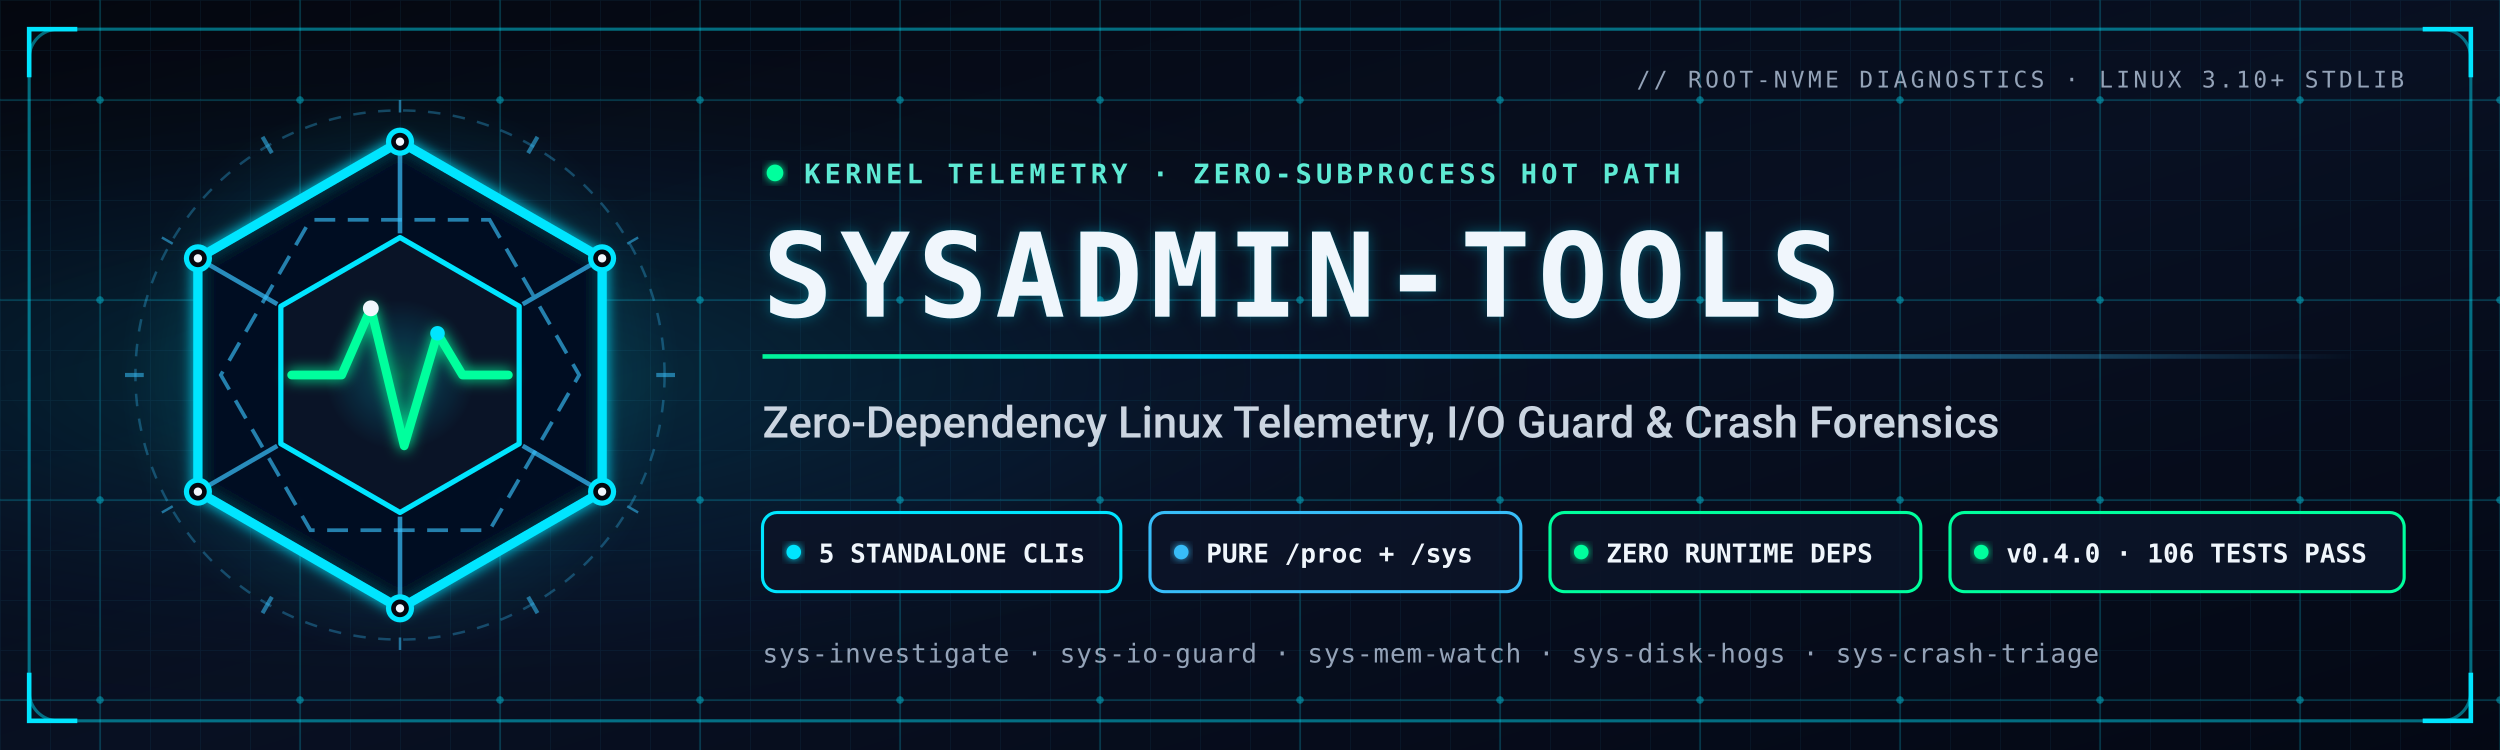
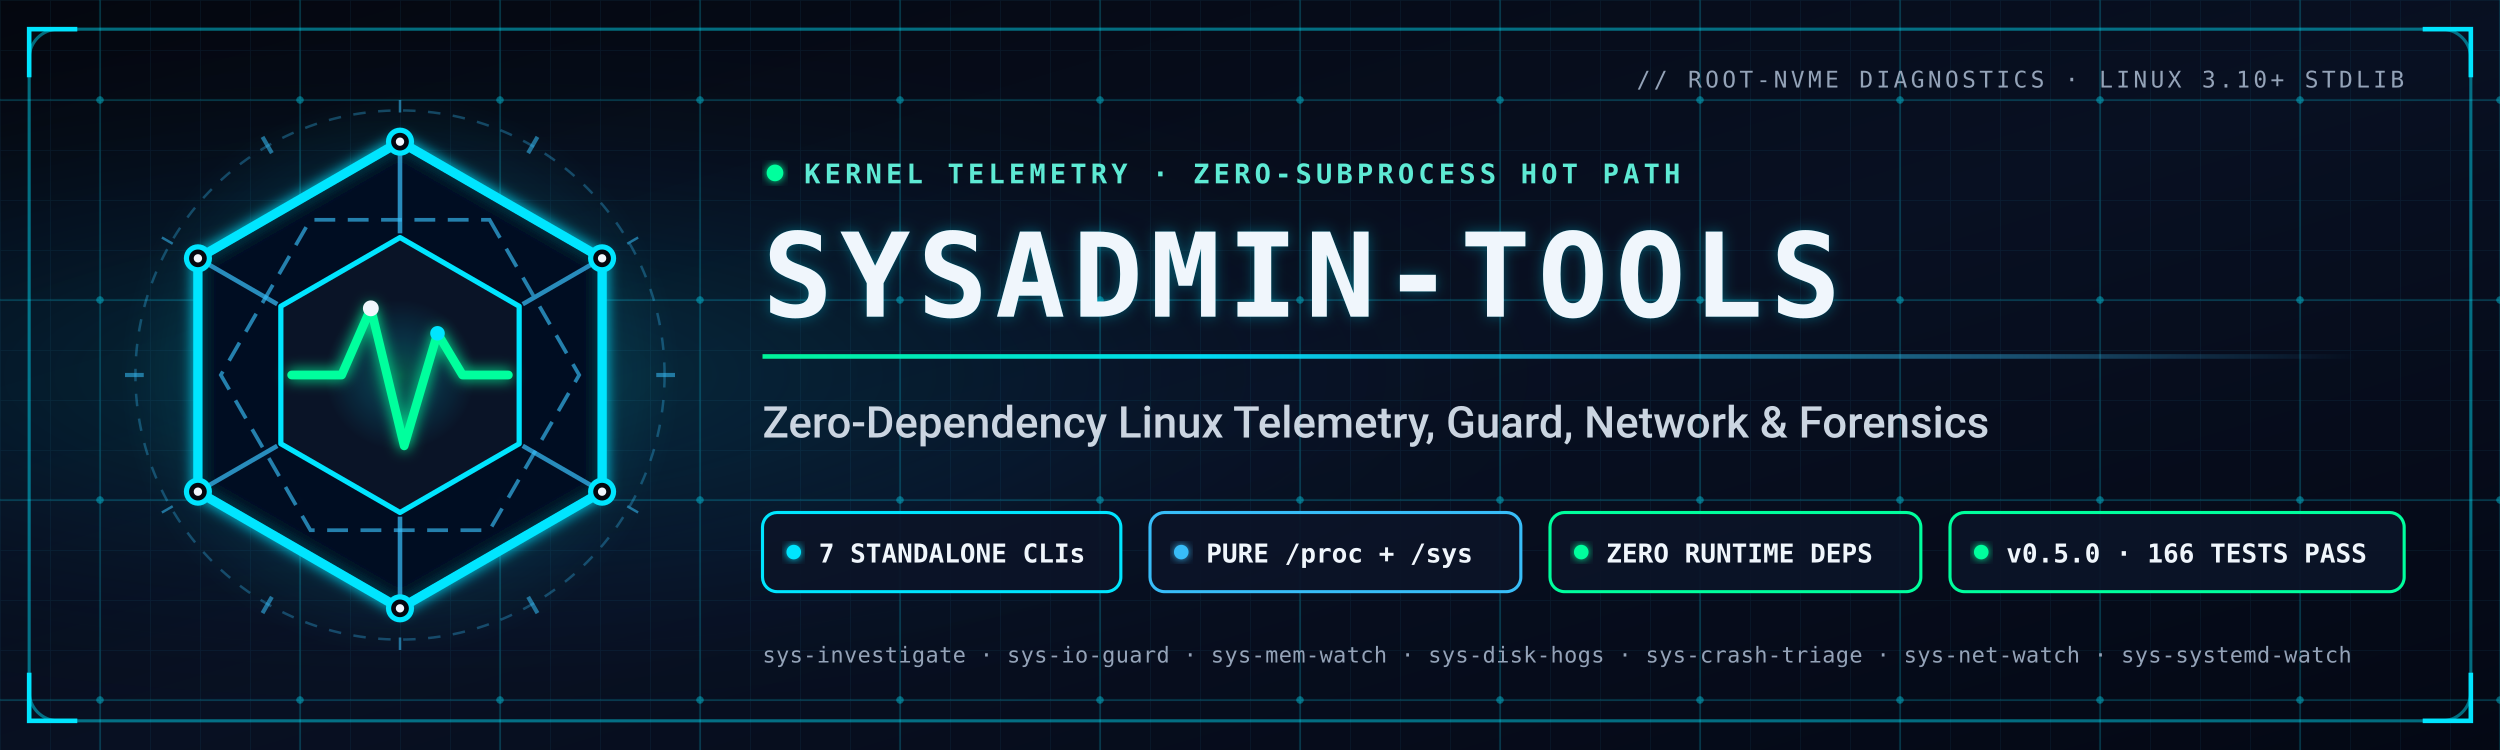
<svg xmlns="http://www.w3.org/2000/svg" viewBox="0 0 1200 360" width="1200" height="360" role="img" aria-label="sysadmin-tools hero banner">
  <defs>
    <linearGradient id="hero-bg" x1="0%" y1="0%" x2="100%" y2="100%">
      <stop offset="0%" stop-color="#04070f" />
      <stop offset="52%" stop-color="#081022" />
      <stop offset="100%" stop-color="#040814" />
    </linearGradient>
    <radialGradient id="hero-core-glow" cx="18%" cy="50%" r="48%">
      <stop offset="0%" stop-color="#00e5ff" stop-opacity="0.16" />
      <stop offset="55%" stop-color="#0284c7" stop-opacity="0.06" />
      <stop offset="100%" stop-color="#04070f" stop-opacity="0" />
    </radialGradient>
    <radialGradient id="hero-emblem-glow" cx="50%" cy="50%" r="50%">
      <stop offset="0%" stop-color="#00ff9d" stop-opacity="0.28" />
      <stop offset="55%" stop-color="#00e5ff" stop-opacity="0.12" />
      <stop offset="100%" stop-color="#00e5ff" stop-opacity="0" />
    </radialGradient>
    <linearGradient id="hero-accent-line" x1="0%" y1="0%" x2="100%" y2="0%">
      <stop offset="0%" stop-color="#00ff9d" stop-opacity="0.95" />
      <stop offset="28%" stop-color="#00e5ff" stop-opacity="0.95" />
      <stop offset="80%" stop-color="#38bdf8" stop-opacity="0.35" />
      <stop offset="100%" stop-color="#38bdf8" stop-opacity="0" />
    </linearGradient>
    <pattern id="hero-grid-minor" width="24" height="24" patternUnits="userSpaceOnUse">
      <path d="M 24 0 L 0 0 0 24" fill="none" stroke="#38bdf8" stroke-width="0.75" stroke-opacity="0.08" />
    </pattern>
    <pattern id="hero-grid-major" width="96" height="96" patternUnits="userSpaceOnUse">
      <rect width="96" height="96" fill="url(#hero-grid-minor)" />
      <path d="M 48 0 L 48 96 M 0 48 L 96 48" fill="none" stroke="#00e5ff" stroke-width="1" stroke-opacity="0.16" />
      <circle cx="48" cy="48" r="1.8" fill="#00e5ff" fill-opacity="0.38" />
    </pattern>
    <filter id="hero-glow-cyan" x="-30%" y="-30%" width="160%" height="160%">
      <feGaussianBlur stdDeviation="3.2" result="blur" />
      <feMerge>
        <feMergeNode in="blur" />
        <feMergeNode in="SourceGraphic" />
      </feMerge>
    </filter>
    <filter id="hero-glow-soft" x="-25%" y="-25%" width="150%" height="150%">
      <feGaussianBlur stdDeviation="2.0" result="blur" />
      <feMerge>
        <feMergeNode in="blur" />
        <feMergeNode in="SourceGraphic" />
      </feMerge>
    </filter>
  </defs>
  <rect width="1200" height="360" fill="url(#hero-bg)" />
  <rect width="1200" height="360" fill="url(#hero-grid-major)" />
  <rect width="1200" height="360" fill="url(#hero-core-glow)" />
  <rect x="14" y="14" width="1172" height="332" rx="14" fill="none" stroke="#00e5ff" stroke-width="1.5" stroke-opacity="0.45" />
  <g fill="none" stroke="#00e5ff" stroke-width="2.2" stroke-linecap="square">
    <path d="M 14.0 36.0 L 14.0 14.0 L 36.0 14.0" />
    <path d="M 1164.0 14.0 L 1186.0 14.0 L 1186.0 36.0" />
    <path d="M 14.0 324.0 L 14.0 346.0 L 36.0 346.0" />
    <path d="M 1164.0 346.0 L 1186.0 346.0 L 1186.0 324.0" />
  </g>
  <text x="1154" y="42" text-anchor="end" fill="#94a3b8" font-family="'Cascadia Code', 'Fira Code', ui-monospace, SFMono-Regular, Menlo, Consolas, monospace" font-size="11" letter-spacing="1.6">// ROOT-NVME DIAGNOSTICS · LINUX 3.10+ STDLIB</text>
  <g>
    <circle cx="192.0" cy="180.0" r="134" fill="url(#hero-emblem-glow)" />
    <circle cx="192.0" cy="180.0" r="127" fill="none" stroke="#38bdf8" stroke-width="1.2" stroke-opacity="0.32" stroke-dasharray="6 6" />
    <line x1="315.0" y1="180.0" x2="324.0" y2="180.0" stroke="#38bdf8" stroke-width="2.0" stroke-opacity="0.55" />
    <line x1="301.1" y1="243.0" x2="306.3" y2="246.0" stroke="#38bdf8" stroke-width="1.2" stroke-opacity="0.55" />
    <line x1="253.5" y1="286.5" x2="258.0" y2="294.3" stroke="#38bdf8" stroke-width="2.0" stroke-opacity="0.55" />
    <line x1="192.0" y1="306.0" x2="192.0" y2="312.0" stroke="#38bdf8" stroke-width="1.2" stroke-opacity="0.55" />
    <line x1="130.5" y1="286.5" x2="126.0" y2="294.3" stroke="#38bdf8" stroke-width="2.0" stroke-opacity="0.55" />
    <line x1="82.9" y1="243.0" x2="77.7" y2="246.0" stroke="#38bdf8" stroke-width="1.2" stroke-opacity="0.55" />
    <line x1="69.0" y1="180.0" x2="60.0" y2="180.0" stroke="#38bdf8" stroke-width="2.0" stroke-opacity="0.55" />
    <line x1="82.9" y1="117.0" x2="77.7" y2="114.0" stroke="#38bdf8" stroke-width="1.2" stroke-opacity="0.55" />
    <line x1="130.5" y1="73.5" x2="126.0" y2="65.7" stroke="#38bdf8" stroke-width="2.0" stroke-opacity="0.55" />
    <line x1="192.0" y1="54.0" x2="192.0" y2="48.0" stroke="#38bdf8" stroke-width="1.2" stroke-opacity="0.55" />
    <line x1="253.5" y1="73.5" x2="258.0" y2="65.7" stroke="#38bdf8" stroke-width="2.0" stroke-opacity="0.55" />
    <line x1="301.1" y1="117.0" x2="306.3" y2="114.0" stroke="#38bdf8" stroke-width="1.2" stroke-opacity="0.55" />
    <polygon points="192.0,68.0 289.0,124.0 289.0,236.0 192.0,292.0 95.0,236.0 95.0,124.0" fill="#071124" fill-opacity="0.93" stroke="#00e5ff" stroke-width="4.5" stroke-linejoin="round" filter="url(#hero-glow-cyan)" />
    <polygon points="235.0,105.5 278.0,180.0 235.0,254.5 149.0,254.5 106.0,180.0 149.0,105.5" fill="none" stroke="#38bdf8" stroke-width="1.8" stroke-opacity="0.65" stroke-dasharray="10 6" />
    <line x1="192.0" y1="72.0" x2="192.0" y2="112.0" stroke="#38bdf8" stroke-width="2.2" stroke-opacity="0.72" />
    <line x1="285.5" y1="126.0" x2="250.9" y2="146.0" stroke="#38bdf8" stroke-width="2.2" stroke-opacity="0.72" />
    <line x1="285.5" y1="234.0" x2="250.9" y2="214.0" stroke="#38bdf8" stroke-width="2.2" stroke-opacity="0.72" />
    <line x1="192.0" y1="288.0" x2="192.0" y2="248.0" stroke="#38bdf8" stroke-width="2.2" stroke-opacity="0.72" />
    <line x1="98.5" y1="234.0" x2="133.1" y2="214.0" stroke="#38bdf8" stroke-width="2.2" stroke-opacity="0.72" />
    <line x1="98.5" y1="126.0" x2="133.1" y2="146.0" stroke="#38bdf8" stroke-width="2.2" stroke-opacity="0.72" />
    <polygon points="192.0,114.0 249.2,147.0 249.2,213.0 192.0,246.0 134.8,213.0 134.8,147.0" fill="#0b1428" fill-opacity="0.96" stroke="#00e5ff" stroke-width="2.5" stroke-linejoin="round" />
    <circle cx="192.0" cy="68.0" r="5.5" fill="#04070f" stroke="#00e5ff" stroke-width="2.5" />
    <circle cx="192.0" cy="68.0" r="2.0" fill="#f0f6fc" />
    <circle cx="289.0" cy="124.0" r="5.5" fill="#04070f" stroke="#00e5ff" stroke-width="2.5" />
    <circle cx="289.0" cy="124.0" r="2.0" fill="#f0f6fc" />
    <circle cx="289.0" cy="236.0" r="5.5" fill="#04070f" stroke="#00e5ff" stroke-width="2.5" />
    <circle cx="289.0" cy="236.0" r="2.0" fill="#f0f6fc" />
    <circle cx="192.0" cy="292.0" r="5.5" fill="#04070f" stroke="#00e5ff" stroke-width="2.5" />
    <circle cx="192.0" cy="292.0" r="2.0" fill="#f0f6fc" />
    <circle cx="95.0" cy="236.0" r="5.5" fill="#04070f" stroke="#00e5ff" stroke-width="2.5" />
    <circle cx="95.0" cy="236.0" r="2.0" fill="#f0f6fc" />
    <circle cx="95.0" cy="124.0" r="5.5" fill="#04070f" stroke="#00e5ff" stroke-width="2.5" />
    <circle cx="95.0" cy="124.0" r="2.0" fill="#f0f6fc" />
    <circle cx="192.0" cy="180.0" r="36" fill="url(#hero-emblem-glow)" />
    <polyline points="140.0,180.0 164.0,180.0 178.0,148.0 194.0,214.0 210.0,160.0 222.0,180.0 244.0,180.0" fill="none" stroke="#00ff9d" stroke-width="4.2" stroke-linecap="round" stroke-linejoin="round" filter="url(#hero-glow-cyan)" />
    <circle cx="178.0" cy="148.0" r="3.8" fill="#f0f6fc" />
    <circle cx="210.0" cy="160.0" r="3.5" fill="#00e5ff" />
  </g>
  <g>
    <circle cx="372" cy="83" r="4" fill="#00ff9d" filter="url(#hero-glow-soft)" />
    <text x="386" y="88" fill="#5eead4" font-family="'Cascadia Code', 'Fira Code', ui-monospace, SFMono-Regular, Menlo, Consolas, monospace" font-size="13" font-weight="600" letter-spacing="2.0">KERNEL TELEMETRY · ZERO-SUBPROCESS HOT PATH</text>
    <text x="366" y="152" fill="#00e5ff" fill-opacity="0.32" font-family="'Cascadia Code', 'Fira Code', ui-monospace, SFMono-Regular, Menlo, Consolas, monospace" font-size="56" font-weight="800" letter-spacing="3.5" filter="url(#hero-glow-cyan)">SYSADMIN-TOOLS</text>
    <text x="366" y="152" fill="#f0f6fc" font-family="'Cascadia Code', 'Fira Code', ui-monospace, SFMono-Regular, Menlo, Consolas, monospace" font-size="56" font-weight="800" letter-spacing="3.5">SYSADMIN-TOOLS</text>
    <rect x="366" y="170" width="764" height="2.2" fill="url(#hero-accent-line)" />
-     <text x="366" y="210" fill="#cbd5e1" font-family="system-ui, -apple-system, 'Segoe UI', Roboto, Helvetica, Arial, sans-serif" font-size="21" font-weight="500">Zero-Dependency Linux Telemetry, I/O Guard &amp; Crash Forensics</text>
+     <text x="366" y="210" fill="#cbd5e1" font-family="system-ui, -apple-system, 'Segoe UI', Roboto, Helvetica, Arial, sans-serif" font-size="21" font-weight="500">Zero-Dependency Linux Telemetry, Guard, Network &amp; Forensics</text>
  </g>
  <g>
    <rect x="366" y="246" width="172" height="38" rx="7" fill="#0b1428" fill-opacity="0.92" stroke="#00e5ff" stroke-width="1.5" />
    <circle cx="381" cy="265" r="3.5" fill="#00e5ff" filter="url(#hero-glow-soft)" />
-     <text x="393" y="270" fill="#f0f6fc" font-family="'Cascadia Code', 'Fira Code', ui-monospace, SFMono-Regular, Menlo, Consolas, monospace" font-size="12.5" font-weight="600">5 STANDALONE CLIs</text>
+     <text x="393" y="270" fill="#f0f6fc" font-family="'Cascadia Code', 'Fira Code', ui-monospace, SFMono-Regular, Menlo, Consolas, monospace" font-size="12.5" font-weight="600">7 STANDALONE CLIs</text>
  </g>
  <g>
    <rect x="552" y="246" width="178" height="38" rx="7" fill="#0b1428" fill-opacity="0.92" stroke="#38bdf8" stroke-width="1.5" />
    <circle cx="567" cy="265" r="3.5" fill="#38bdf8" filter="url(#hero-glow-soft)" />
    <text x="579" y="270" fill="#f0f6fc" font-family="'Cascadia Code', 'Fira Code', ui-monospace, SFMono-Regular, Menlo, Consolas, monospace" font-size="12.5" font-weight="600">PURE /proc + /sys</text>
  </g>
  <g>
    <rect x="744" y="246" width="178" height="38" rx="7" fill="#0b1428" fill-opacity="0.92" stroke="#00ff9d" stroke-width="1.5" />
    <circle cx="759" cy="265" r="3.5" fill="#00ff9d" filter="url(#hero-glow-soft)" />
    <text x="771" y="270" fill="#f0f6fc" font-family="'Cascadia Code', 'Fira Code', ui-monospace, SFMono-Regular, Menlo, Consolas, monospace" font-size="12.5" font-weight="600">ZERO RUNTIME DEPS</text>
  </g>
  <g>
    <rect x="936" y="246" width="218" height="38" rx="7" fill="#0b1428" fill-opacity="0.92" stroke="#00ff9d" stroke-width="1.5" />
    <circle cx="951" cy="265" r="3.5" fill="#00ff9d" filter="url(#hero-glow-soft)" />
-     <text x="963" y="270" fill="#f0f6fc" font-family="'Cascadia Code', 'Fira Code', ui-monospace, SFMono-Regular, Menlo, Consolas, monospace" font-size="12.5" font-weight="600">v0.4.0 · 106 TESTS PASS</text>
+     <text x="963" y="270" fill="#f0f6fc" font-family="'Cascadia Code', 'Fira Code', ui-monospace, SFMono-Regular, Menlo, Consolas, monospace" font-size="12.5" font-weight="600">v0.5.0 · 166 TESTS PASS</text>
  </g>
-   <text x="366" y="318" fill="#94a3b8" font-family="'Cascadia Code', 'Fira Code', ui-monospace, SFMono-Regular, Menlo, Consolas, monospace" font-size="12.5" letter-spacing="0.4">sys-investigate  ·  sys-io-guard  ·  sys-mem-watch  ·  sys-disk-hogs  ·  sys-crash-triage</text>
+   <text x="366" y="318" fill="#94a3b8" font-family="'Cascadia Code', 'Fira Code', ui-monospace, SFMono-Regular, Menlo, Consolas, monospace" font-size="10.5" letter-spacing="0.2">sys-investigate  ·  sys-io-guard  ·  sys-mem-watch  ·  sys-disk-hogs  ·  sys-crash-triage  ·  sys-net-watch  ·  sys-systemd-watch</text>
</svg>
